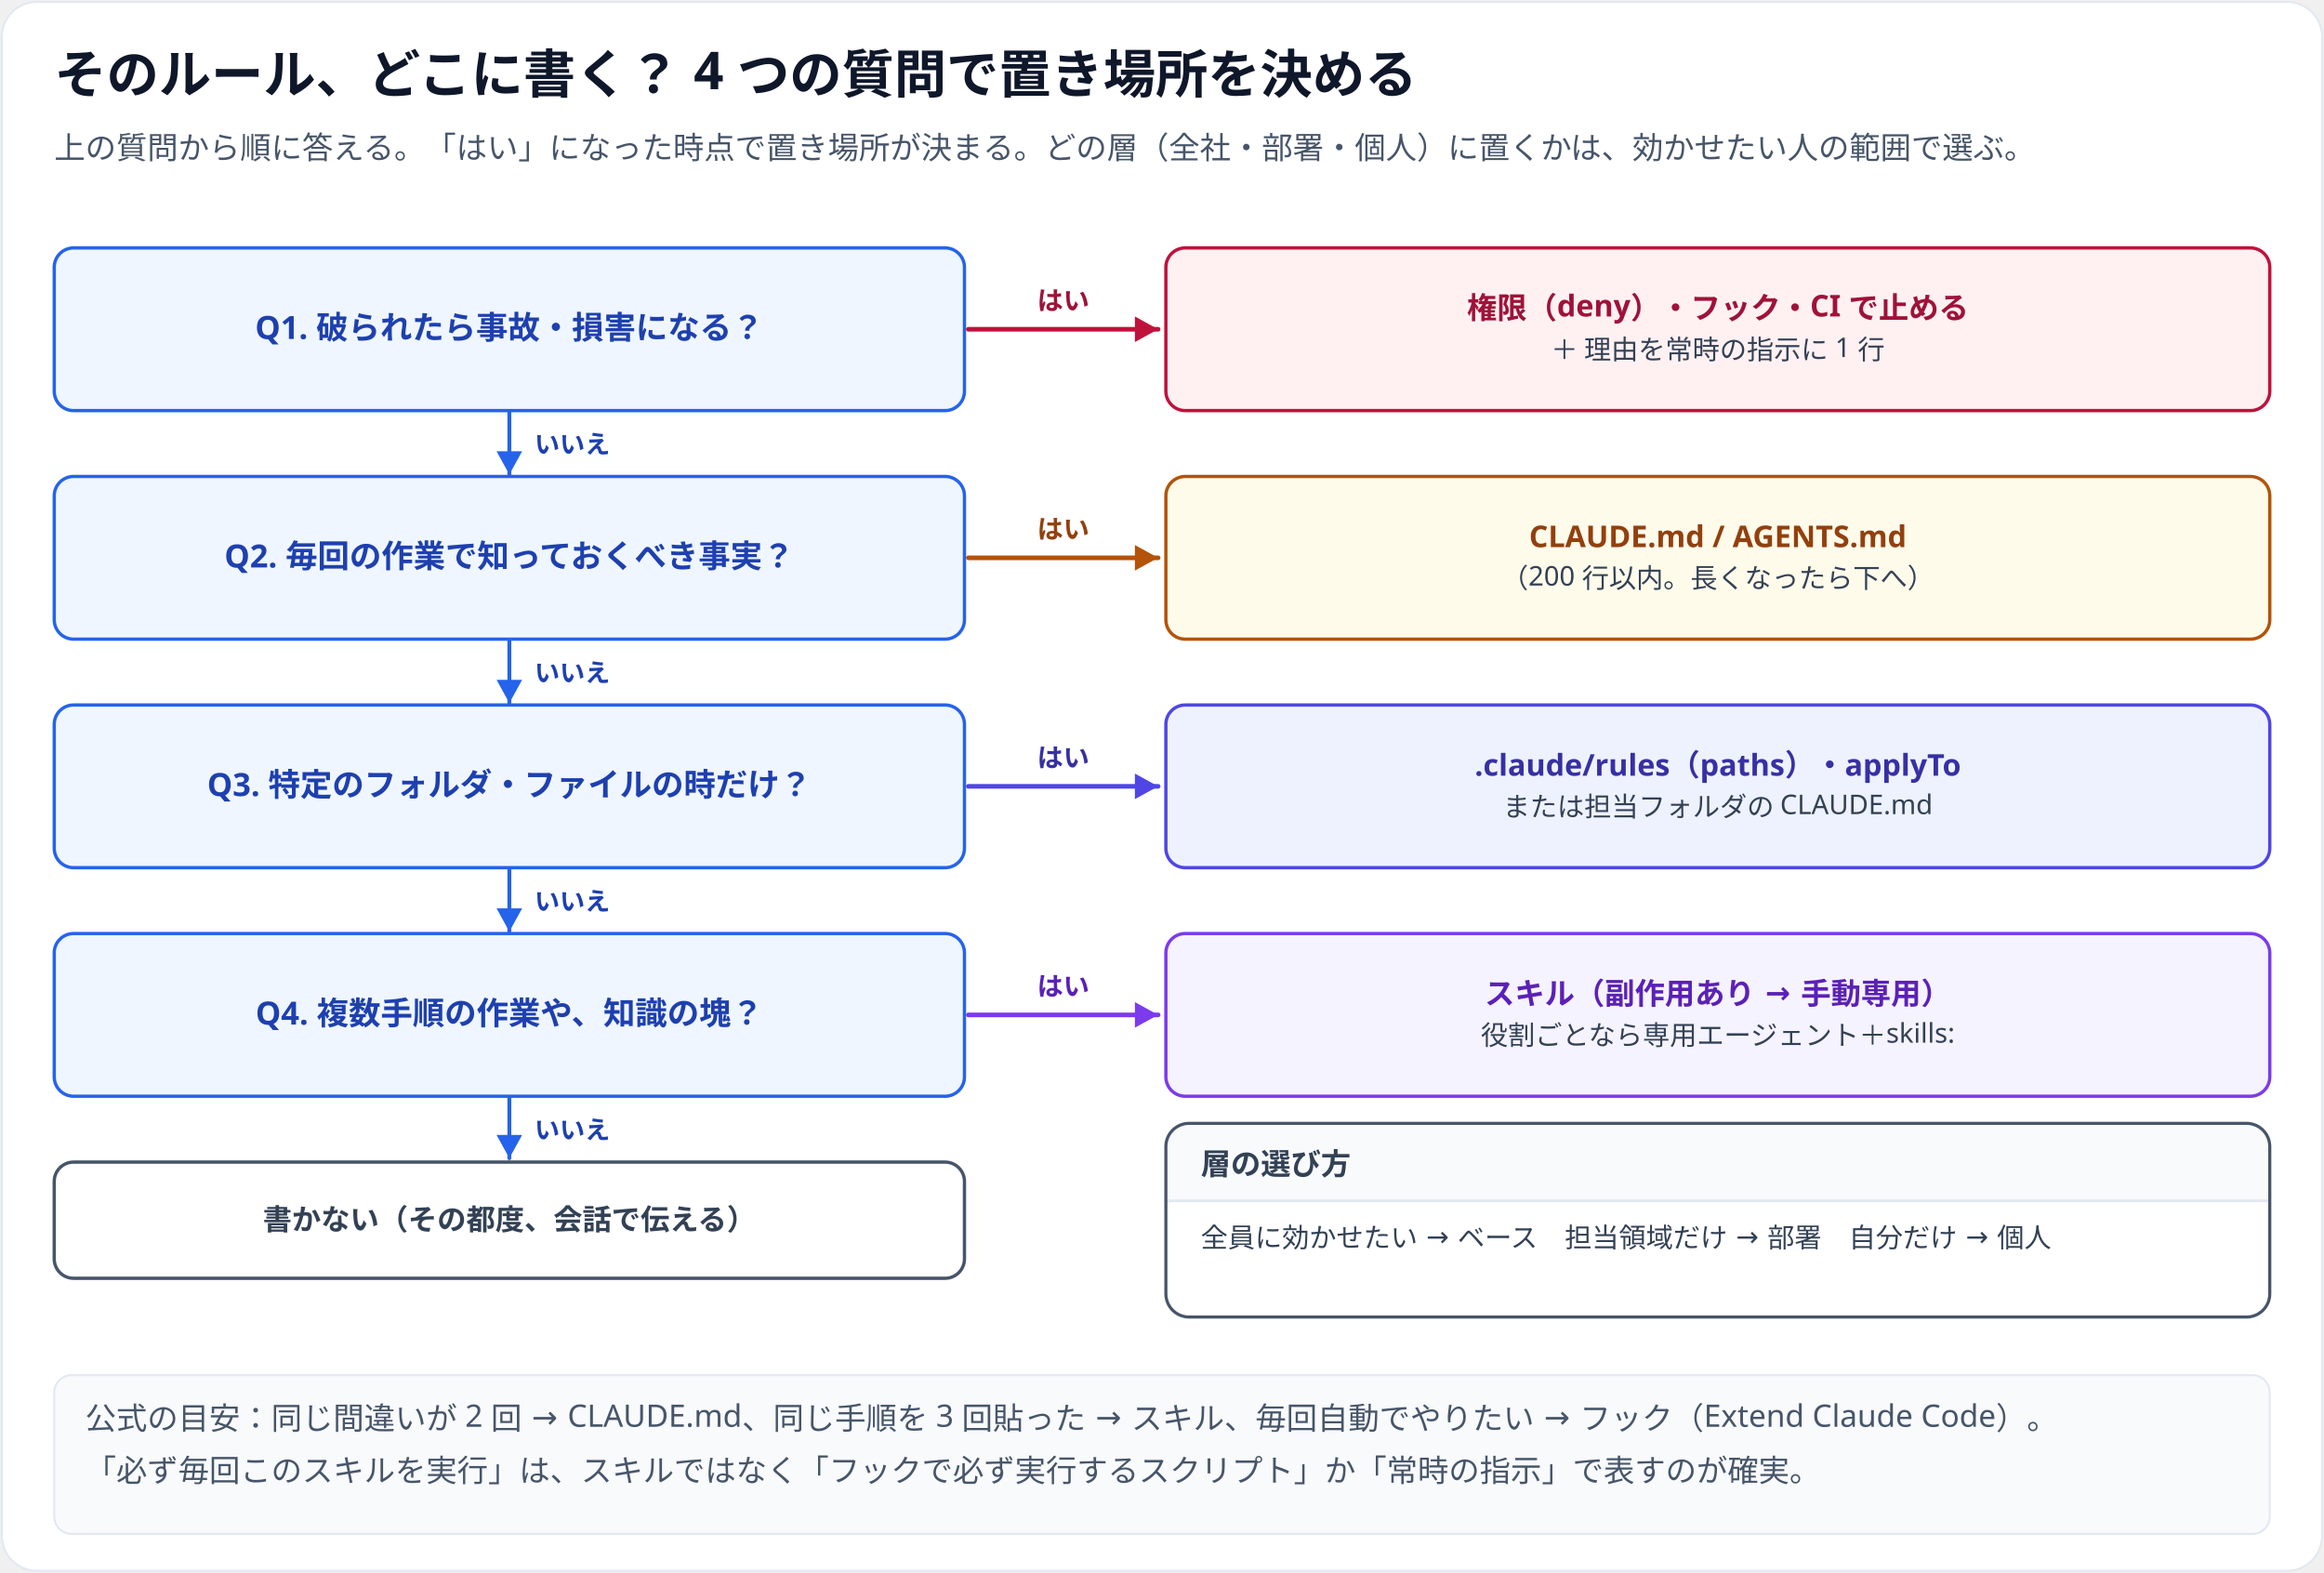
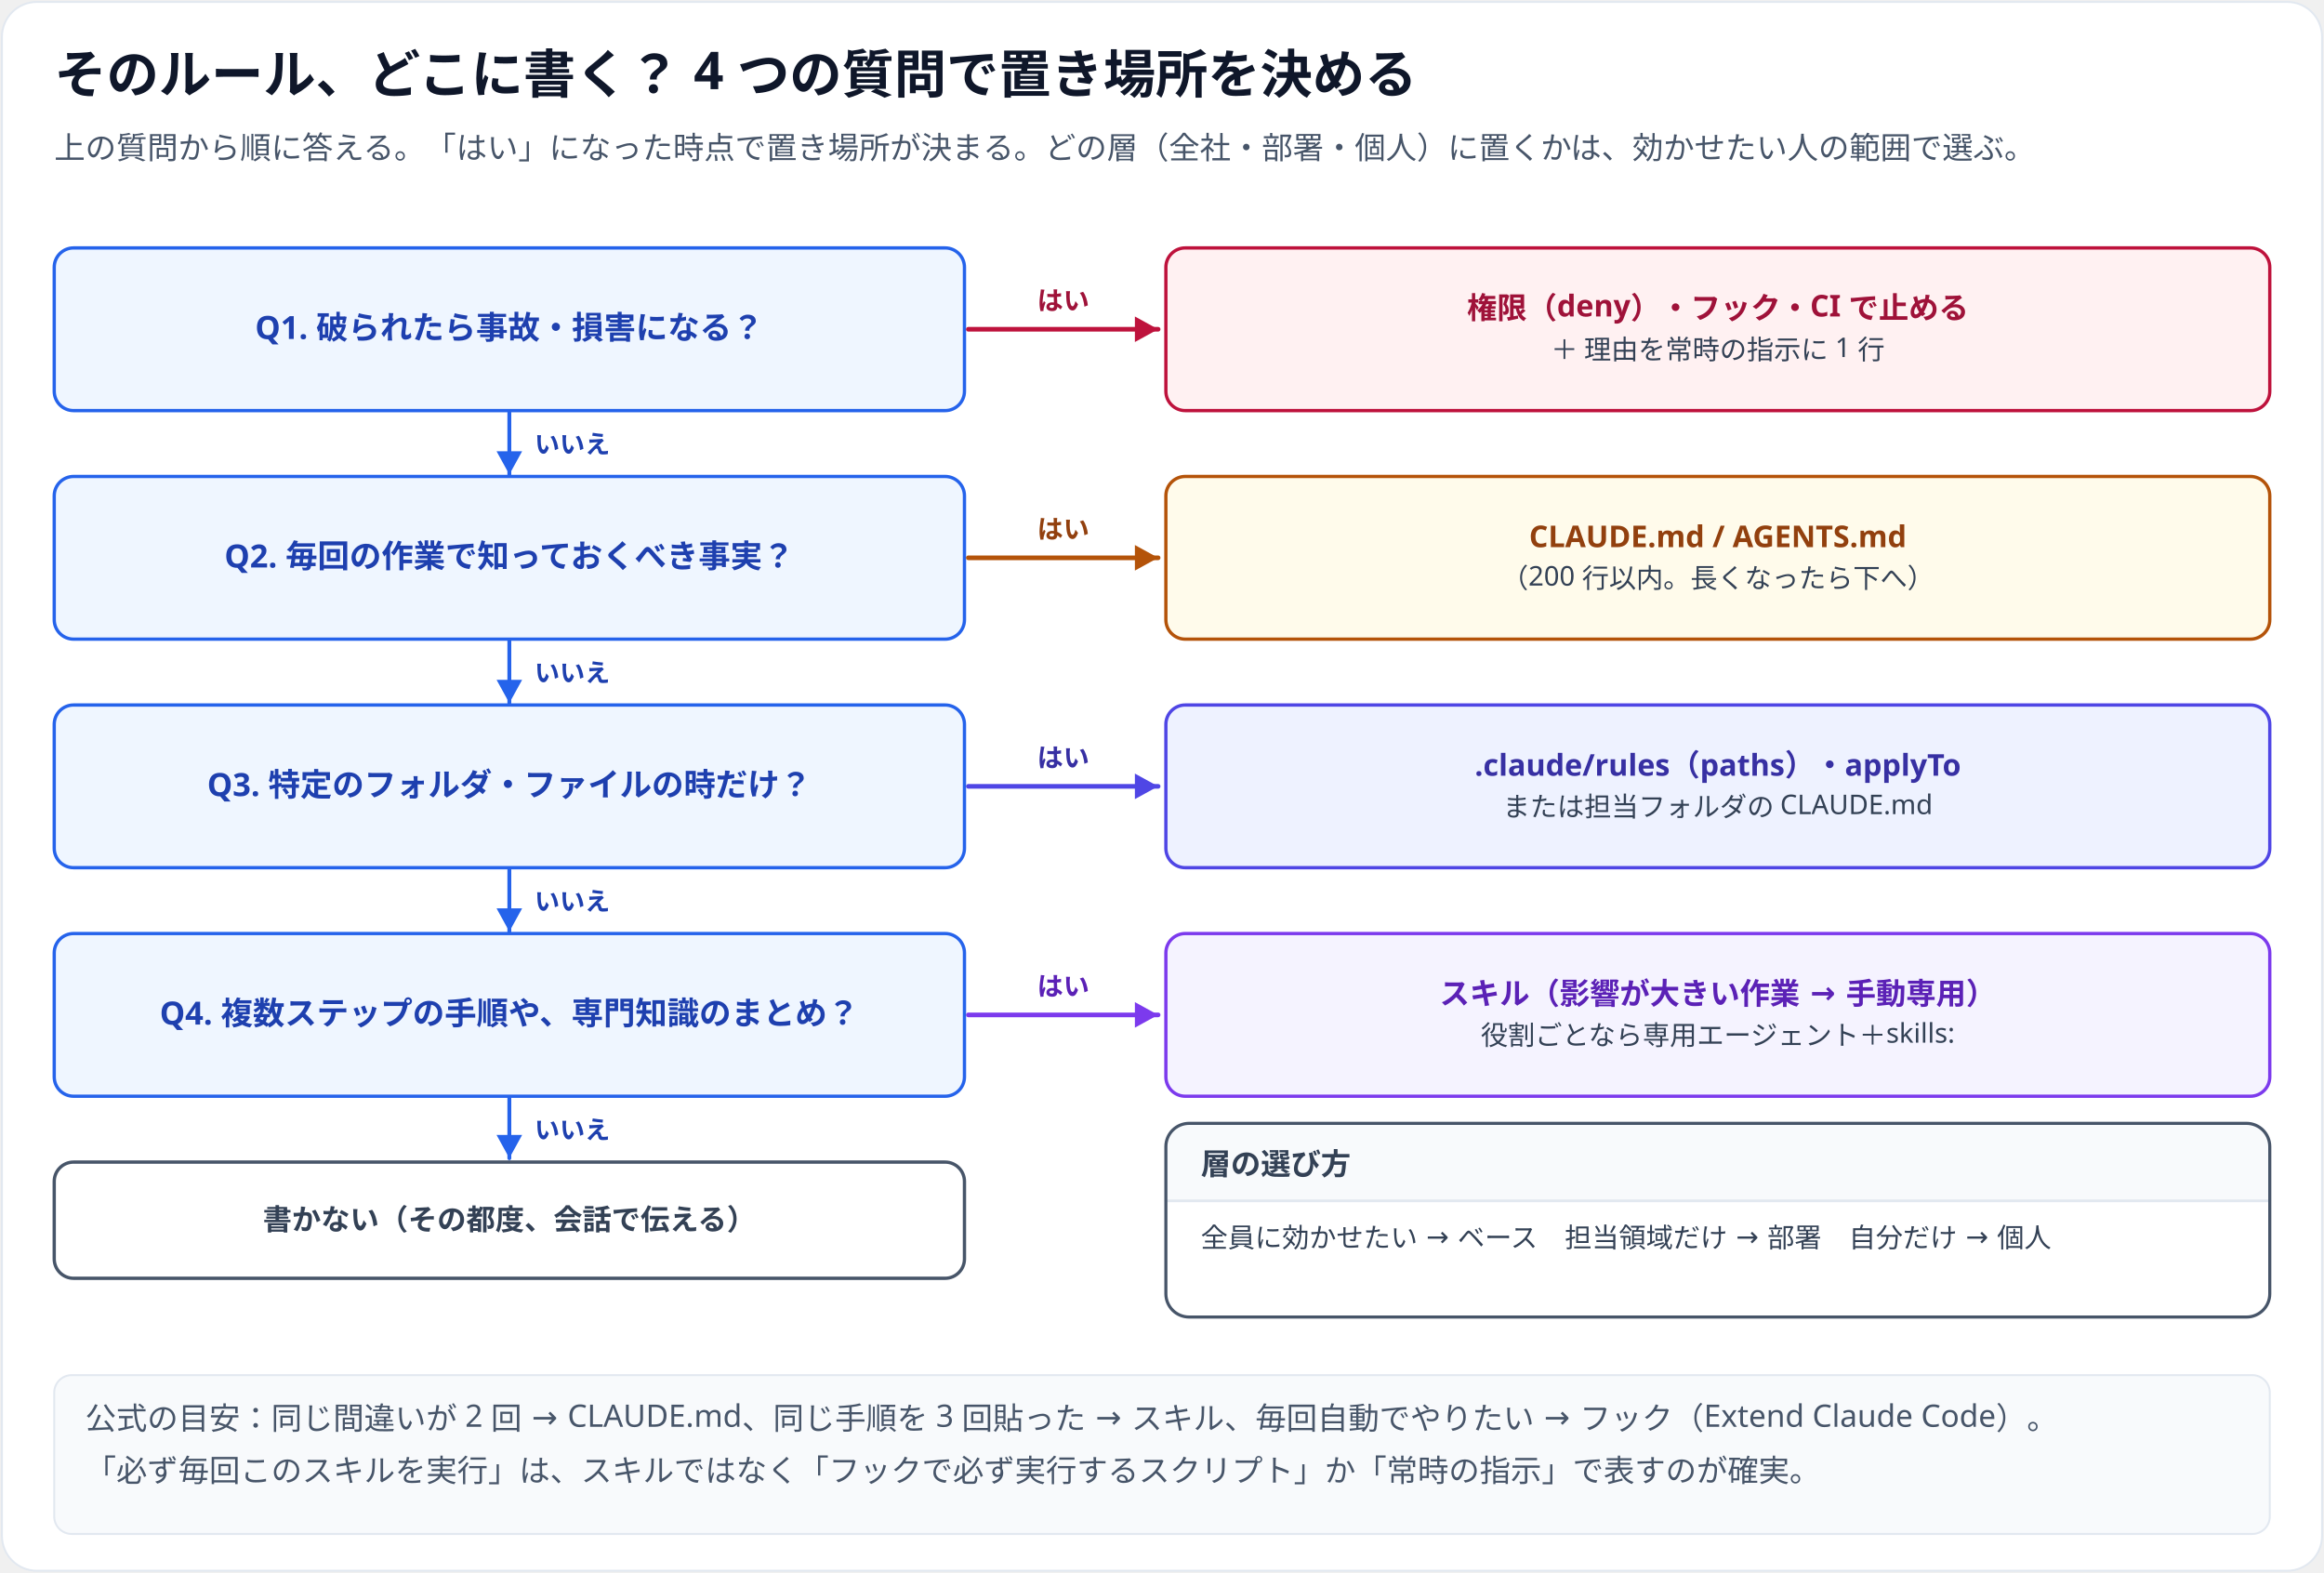
<svg xmlns="http://www.w3.org/2000/svg" viewBox="0 0 1200 812" role="img" aria-labelledby="title desc" font-family="'Noto Sans JP', 'Yu Gothic UI', Meiryo, sans-serif">
  <defs>
</defs>
  <rect x="1" y="1" width="1198" height="810" rx="18" fill="#fff" stroke="#e2e8f0" />
  <text x="28" y="48" font-size="27" font-weight="700" fill="#0f172a" text-anchor="start">そのルール、どこに書く？ 4 つの質問で置き場所を決める</text>
  <text x="28" y="82" font-size="16" font-weight="400" fill="#475569" text-anchor="start">上の質問から順に答える。「はい」になった時点で置き場所が決まる。どの層（全社・部署・個人）に置くかは、効かせたい人の範囲で選ぶ。</text>
  <rect x="28" y="128" width="470" height="84" rx="10" fill="#eff6ff" stroke="#2563eb" stroke-width="1.7" />
  <text x="263" y="175" font-size="16.5" font-weight="700" fill="#1e40af" text-anchor="middle">Q1. 破られたら事故・損害になる？</text>
  <path d="M500 170 L598 170" fill="none" stroke="#be123c" stroke-width="2.4" stroke-linejoin="round" stroke-linecap="round" />
  <path d="M586 176.6 L598 170 L586 163.4 Z" fill="#be123c" stroke="none" />
  <text x="549" y="160" font-size="13.5" font-weight="700" fill="#9f1239" text-anchor="middle">はい</text>
  <rect x="602" y="128" width="570" height="84" rx="10" fill="#fff1f2" stroke="#be123c" stroke-width="1.7" />
  <text x="887" y="164.5" font-size="15.5" font-weight="700" fill="#9f1239" text-anchor="middle">権限（deny）・フック・CI で止める</text>
  <text x="887" y="185.5" font-size="14" font-weight="400" fill="#334155" text-anchor="middle">＋ 理由を常時の指示に 1 行</text>
  <path d="M263 213 L263 245" fill="none" stroke="#2563eb" stroke-width="2" stroke-linejoin="round" stroke-linecap="round" />
  <path d="M256.4 233 L263 245 L269.6 233 Z" fill="#2563eb" stroke="none" />
  <text x="276" y="234" font-size="13" font-weight="700" fill="#1e40af" text-anchor="start">いいえ</text>
  <rect x="28" y="246" width="470" height="84" rx="10" fill="#eff6ff" stroke="#2563eb" stroke-width="1.7" />
  <text x="263" y="293" font-size="16.5" font-weight="700" fill="#1e40af" text-anchor="middle">Q2. 毎回の作業で知っておくべき事実？</text>
  <path d="M500 288 L598 288" fill="none" stroke="#b45309" stroke-width="2.4" stroke-linejoin="round" stroke-linecap="round" />
  <path d="M586 294.6 L598 288 L586 281.4 Z" fill="#b45309" stroke="none" />
  <text x="549" y="278" font-size="13.5" font-weight="700" fill="#92400e" text-anchor="middle">はい</text>
  <rect x="602" y="246" width="570" height="84" rx="10" fill="#fffbeb" stroke="#b45309" stroke-width="1.7" />
  <text x="887" y="282.5" font-size="15.5" font-weight="700" fill="#92400e" text-anchor="middle">CLAUDE.md / AGENTS.md</text>
  <text x="887" y="303.5" font-size="14" font-weight="400" fill="#334155" text-anchor="middle">（200 行以内。長くなったら下へ）</text>
  <path d="M263 331 L263 363" fill="none" stroke="#2563eb" stroke-width="2" stroke-linejoin="round" stroke-linecap="round" />
  <path d="M256.4 351 L263 363 L269.6 351 Z" fill="#2563eb" stroke="none" />
  <text x="276" y="352" font-size="13" font-weight="700" fill="#1e40af" text-anchor="start">いいえ</text>
  <rect x="28" y="364" width="470" height="84" rx="10" fill="#eff6ff" stroke="#2563eb" stroke-width="1.7" />
  <text x="263" y="411" font-size="16.5" font-weight="700" fill="#1e40af" text-anchor="middle">Q3. 特定のフォルダ・ファイルの時だけ？</text>
  <path d="M500 406 L598 406" fill="none" stroke="#4f46e5" stroke-width="2.4" stroke-linejoin="round" stroke-linecap="round" />
  <path d="M586 412.6 L598 406 L586 399.4 Z" fill="#4f46e5" stroke="none" />
  <text x="549" y="396" font-size="13.5" font-weight="700" fill="#3730a3" text-anchor="middle">はい</text>
  <rect x="602" y="364" width="570" height="84" rx="10" fill="#eef2ff" stroke="#4f46e5" stroke-width="1.7" />
  <text x="887" y="400.5" font-size="15.5" font-weight="700" fill="#3730a3" text-anchor="middle">.claude/rules（paths）・applyTo</text>
  <text x="887" y="421.5" font-size="14" font-weight="400" fill="#334155" text-anchor="middle">または担当フォルダの CLAUDE.md</text>
  <path d="M263 449 L263 481" fill="none" stroke="#2563eb" stroke-width="2" stroke-linejoin="round" stroke-linecap="round" />
  <path d="M256.4 469 L263 481 L269.6 469 Z" fill="#2563eb" stroke="none" />
  <text x="276" y="470" font-size="13" font-weight="700" fill="#1e40af" text-anchor="start">いいえ</text>
  <rect x="28" y="482" width="470" height="84" rx="10" fill="#eff6ff" stroke="#2563eb" stroke-width="1.7" />
-   <text x="263" y="529" font-size="16.5" font-weight="700" fill="#1e40af" text-anchor="middle">Q4. 複数手順の作業や、知識の塊？</text>
+   <text x="263" y="529" font-size="16.5" font-weight="700" fill="#1e40af" text-anchor="middle">Q4. 複数ステップの手順や、専門知識のまとめ？</text>
  <path d="M500 524 L598 524" fill="none" stroke="#7c3aed" stroke-width="2.4" stroke-linejoin="round" stroke-linecap="round" />
  <path d="M586 530.6 L598 524 L586 517.4 Z" fill="#7c3aed" stroke="none" />
  <text x="549" y="514" font-size="13.5" font-weight="700" fill="#5b21b6" text-anchor="middle">はい</text>
  <rect x="602" y="482" width="570" height="84" rx="10" fill="#f5f3ff" stroke="#7c3aed" stroke-width="1.7" />
-   <text x="887" y="518.5" font-size="15.5" font-weight="700" fill="#5b21b6" text-anchor="middle">スキル（副作用あり → 手動専用）</text>
+   <text x="887" y="518.5" font-size="15.5" font-weight="700" fill="#5b21b6" text-anchor="middle">スキル（影響が大きい作業 → 手動専用）</text>
  <text x="887" y="539.5" font-size="14" font-weight="400" fill="#334155" text-anchor="middle">役割ごとなら専用エージェント＋skills:</text>
  <path d="M263 567 L263 598" fill="none" stroke="#2563eb" stroke-width="2" stroke-linejoin="round" stroke-linecap="round" />
  <path d="M256.4 586 L263 598 L269.6 586 Z" fill="#2563eb" stroke="none" />
  <text x="276" y="588" font-size="13" font-weight="700" fill="#1e40af" text-anchor="start">いいえ</text>
  <rect x="28" y="600" width="470" height="60" rx="10" fill="#fff" stroke="#475569" stroke-width="1.7" />
  <text x="263" y="635" font-size="15" font-weight="700" fill="#334155" text-anchor="middle">書かない（その都度、会話で伝える）</text>
  <rect x="602" y="580" width="570" height="100" rx="12" fill="#fff" stroke="none" />
  <path d="M602 620 V592 Q602 580 614 580 H1160 Q1172 580 1172 592 V620 Z" fill="#f8fafc" stroke="none" />
  <path d="M602 620 H1172" fill="none" stroke="#e2e8f0" stroke-width="1.4" stroke-linejoin="round" stroke-linecap="round" />
  <rect x="602" y="580" width="570" height="100" rx="12" fill="none" stroke="#475569" stroke-width="1.6" />
  <text x="620" y="606.5" font-size="15.5" font-weight="700" fill="#334155" text-anchor="start">層の選び方</text>
  <text x="620" y="644" font-size="14" font-weight="400" fill="#334155" text-anchor="start">全員に効かせたい → ベース　担当領域だけ → 部署　自分だけ → 個人</text>
  <rect x="28" y="710" width="1144" height="82" rx="9" fill="#f8fafc" stroke="#e2e8f0" />
  <text x="44" y="738" font-size="16" font-weight="400" fill="#475569" text-anchor="start">公式の目安：同じ間違いが 2 回 → CLAUDE.md、同じ手順を 3 回貼った → スキル、毎回自動でやりたい → フック（Extend Claude Code）。</text>
  <text x="44" y="765" font-size="16" font-weight="400" fill="#475569" text-anchor="start">「必ず毎回このスキルを実行」は、スキルではなく「フックで必ず実行するスクリプト」か「常時の指示」で表すのが確実。</text>
</svg>
